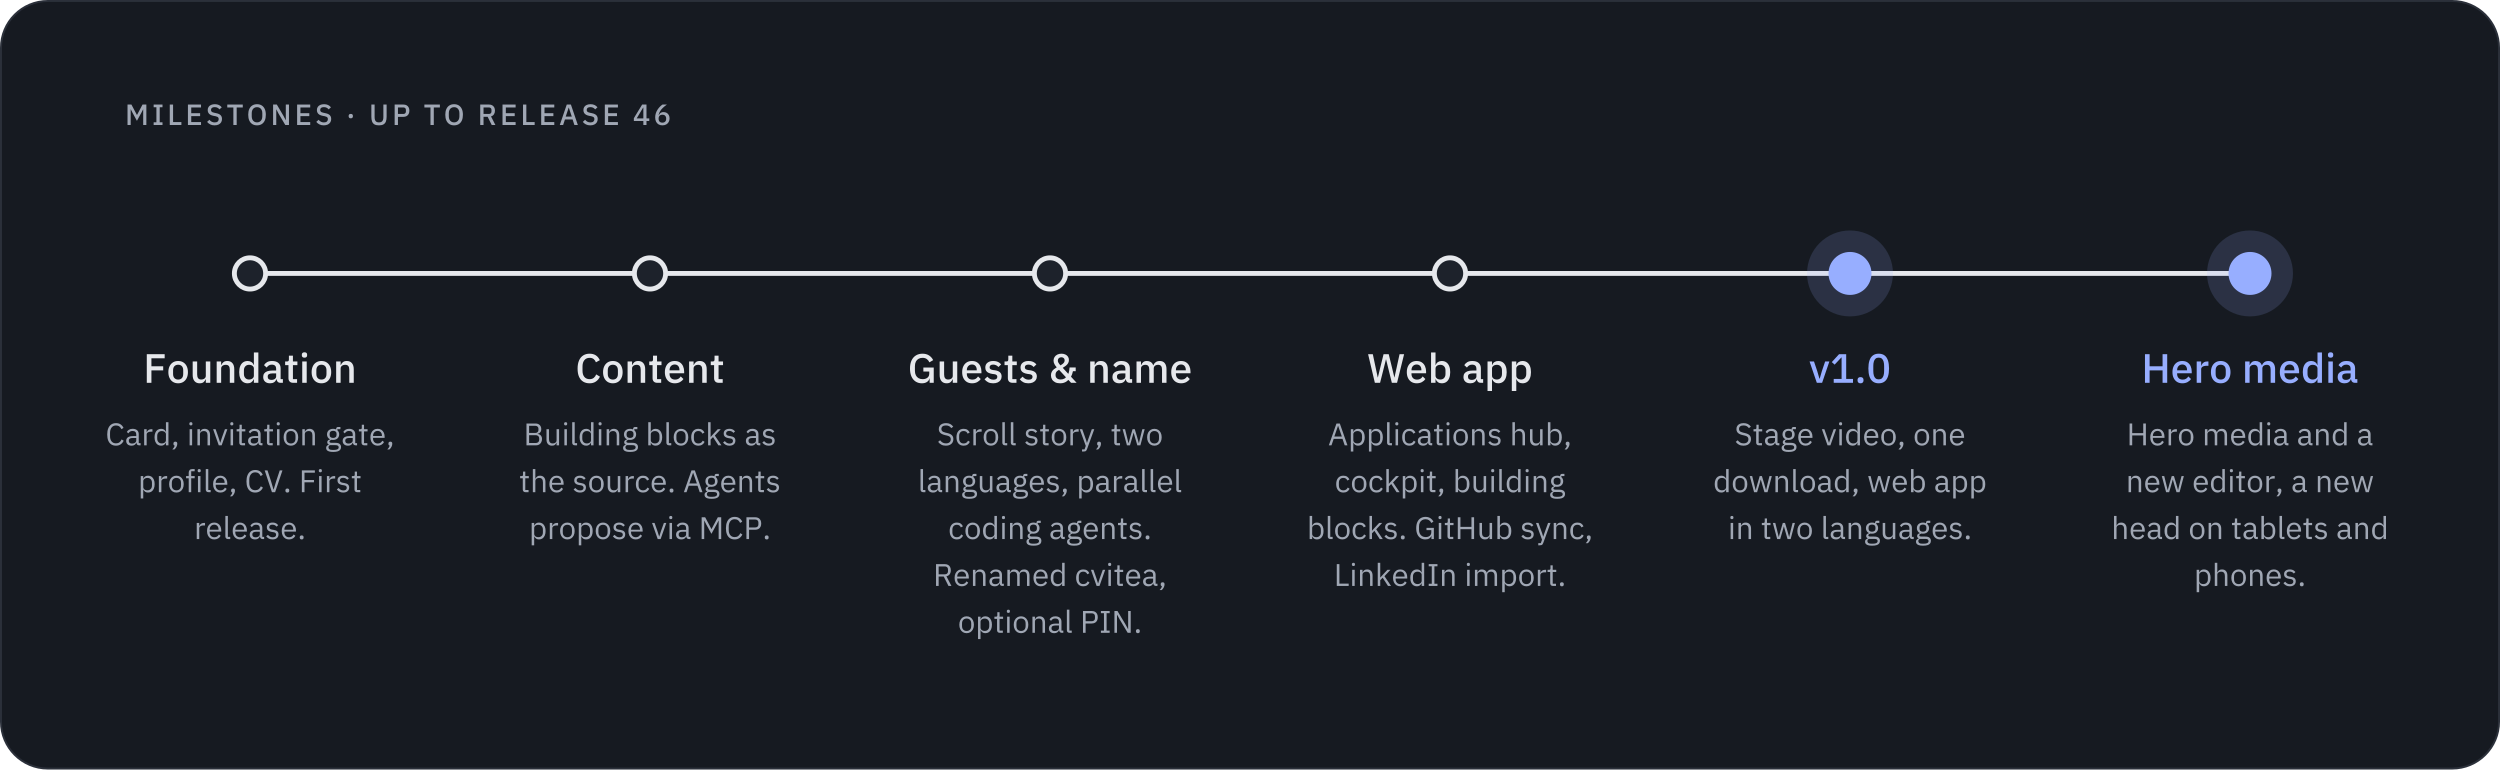
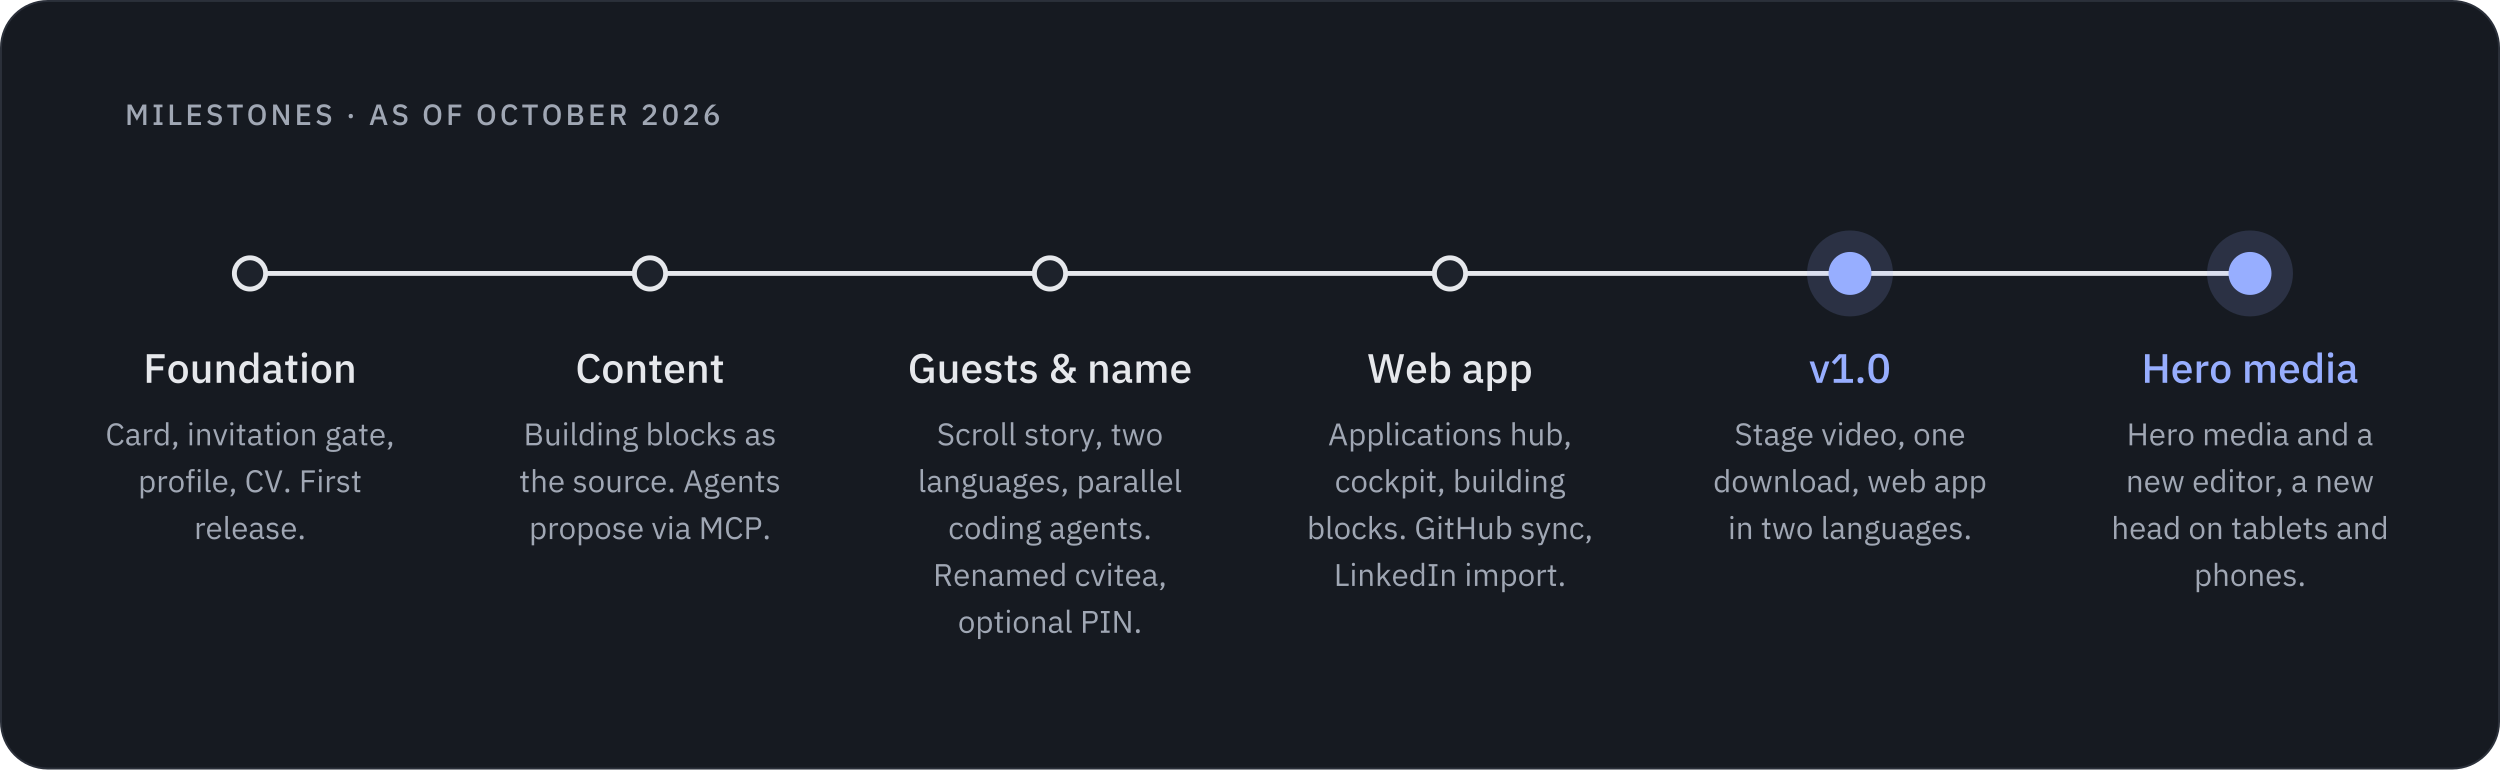
<svg xmlns="http://www.w3.org/2000/svg" viewBox="0 0 1280 394" width="1280" height="394" role="img" aria-labelledby="title desc">
  <defs>
    <path id="g500-4d" d="M86 0L86 -698L219 -698L334 -480L407 -343L410 -343L483 -480L598 -698L729 -698L729 0L621 0L621 -532L617 -532L561 -422L407 -142L255 -421L198 -535L194 -535L194 0L86 0Z" />
    <path id="g500-49" d="M358 0L56 0L56 -92L150 -92L150 -606L56 -606L56 -698L358 -698L358 -606L263 -606L263 -92L358 -92L358 0Z" />
    <path id="g500-4c" d="M483 0L86 0L86 -698L199 -698L199 -100L483 -100L483 0Z" />
    <path id="g500-45" d="M533 0L86 0L86 -698L533 -698L533 -598L199 -598L199 -403L502 -403L502 -303L199 -303L199 -100L533 -100L533 0Z" />
    <path id="g500-53" d="M295 12Q208 12 146 -20.5Q84 -53 40 -106L119 -179Q155 -134 199.5 -111Q244 -88 301 -88Q368 -88 402 -118.5Q436 -149 436 -199Q436 -226 426 -246Q416 -266 392 -279Q368 -292 328 -300L266 -311Q198 -324 152.5 -349Q107 -374 84 -414.5Q61 -455 61 -510Q61 -572 91 -617Q121 -662 176.5 -686Q232 -710 306 -710Q385 -710 443 -682.5Q501 -655 541 -603L462 -533Q435 -568 396 -589Q357 -610 299 -610Q239 -610 206.5 -586Q174 -562 174 -516Q174 -487 186 -468Q198 -449 222.5 -437Q247 -425 284 -418L346 -405Q416 -392 461 -366Q506 -340 527.5 -300.5Q549 -261 549 -205Q549 -140 519 -91.5Q489 -43 432 -15.5Q375 12 295 12Z" />
    <path id="g500-54" d="M553 -598L345 -598L345 0L232 0L232 -598L24 -598L24 -698L553 -698L553 -598Z" />
    <path id="g500-4f" d="M355 12Q264 12 196.5 -29.5Q129 -71 92 -151.5Q55 -232 55 -349Q55 -467 92 -547Q129 -627 196.5 -668.5Q264 -710 355 -710Q447 -710 514.5 -668.5Q582 -627 619 -547Q656 -467 656 -349Q656 -232 619 -151.5Q582 -71 514.5 -29.5Q447 12 355 12ZM355 -89Q410 -89 450 -114Q490 -139 513 -185Q536 -231 536 -294L536 -404Q536 -468 513 -514Q490 -560 450 -584.5Q410 -609 355 -609Q302 -609 261 -584.5Q220 -560 197.5 -514Q175 -468 175 -404L175 -294Q175 -231 197.5 -185Q220 -139 261 -114Q302 -89 355 -89Z" />
    <path id="g500-4e" d="M502 0L274 -385L197 -534L194 -534L194 0L86 0L86 -698L213 -698L440 -313L517 -164L520 -164L520 -698L628 -698L628 0L502 0Z" />
    <path id="g500-b7" d="M170 -228Q133 -228 115 -247.5Q97 -267 97 -296L97 -312Q97 -342 115 -360.5Q133 -379 170 -379Q207 -379 224.5 -360.5Q242 -342 242 -312L242 -296Q242 -267 224.5 -247.5Q207 -228 170 -228Z" />
-     <path id="g500-55" d="M82 -698L193 -698L193 -268Q193 -209 207.5 -169Q222 -129 255 -109Q288 -89 342 -89Q397 -89 429.5 -109Q462 -129 477 -169Q492 -209 492 -268L492 -698L603 -698L603 -286Q603 -184 577.5 -118Q552 -52 494.5 -20Q437 12 341 12Q245 12 188.5 -20Q132 -52 107 -118Q82 -184 82 -286L82 -698Z" />
-     <path id="g500-50" d="M199 0L86 0L86 -698L386 -698Q450 -698 495.5 -672Q541 -646 565 -599Q589 -552 589 -488Q589 -425 565 -378Q541 -331 495.5 -304.5Q450 -278 386 -278L199 -278L199 0ZM199 -599L199 -377L379 -377Q407 -377 427.5 -387Q448 -397 459 -416.5Q470 -436 470 -464L470 -512Q470 -541 459 -560Q448 -579 427.5 -589Q407 -599 379 -599L199 -599Z" />
+     <path id="g500-41" d="M638 0L520 0L459 -189L198 -189L136 0L22 0L260 -698L401 -698L638 0ZM431 -286L362 -493L330 -594L325 -594L293 -493L224 -286L431 -286Z" />
+     <path id="g500-46" d="M199 0L86 0L86 -698L522 -698L522 -598L199 -598L199 -403L486 -403L486 -303L199 -303L199 0Z" />
+     <path id="g500-43" d="M348 12Q257 12 191 -28.5Q125 -69 90 -148Q55 -227 55 -345Q55 -462 90 -543.5Q125 -625 191 -667.5Q257 -710 348 -710Q438 -710 499.5 -670Q561 -630 597 -552L502 -500Q484 -550 446.5 -579.5Q409 -609 348 -609Q267 -609 221 -553Q175 -497 175 -400L175 -293Q175 -197 221 -143Q267 -89 348 -89Q410 -89 450 -121.5Q490 -154 509 -205L600 -150Q565 -75 501.5 -31.5Q438 12 348 12Z" />
+     <path id="g500-42" d="M86 0L86 -698L395 -698Q481 -698 531 -649Q581 -600 581 -518Q581 -466 562.5 -434.5Q544 -403 516.5 -388Q489 -373 460 -370L460 -364Q482 -363 507 -353.5Q532 -344 554.5 -325Q577 -306 591.5 -275.5Q606 -245 606 -201Q606 -145 582.5 -99Q559 -53 518.5 -26.5Q478 0 426 0L86 0ZM199 -309L199 -97L393 -97Q422 -97 443 -107.5Q464 -118 475.5 -137.5Q487 -157 487 -186L487 -220Q487 -248 475.5 -268Q464 -288 443 -298.5Q422 -309 393 -309L199 -309ZM199 -601L199 -403L374 -403Q402 -403 421.5 -412.5Q441 -422 451.5 -440.5Q462 -459 462 -486L462 -518Q462 -544 451.5 -562.5Q441 -581 421.5 -591Q402 -601 374 -601L199 -601Z" />
    <path id="g500-52" d="M199 -281L199 0L86 0L86 -698L387 -698Q450 -698 494.5 -673Q539 -648 564 -601.5Q589 -555 589 -489Q589 -416 554.5 -364.5Q520 -313 454 -293L604 0L478 0L339 -281L199 -281ZM199 -377L379 -377Q407 -377 427.5 -387Q448 -397 459 -416.5Q470 -436 470 -464L470 -512Q470 -541 459 -560Q448 -579 427.5 -589Q407 -599 379 -599L199 -599L199 -377Z" />
-     <path id="g500-41" d="M638 0L520 0L459 -189L198 -189L136 0L22 0L260 -698L401 -698L638 0ZM431 -286L362 -493L330 -594L325 -594L293 -493L224 -286L431 -286Z" />
-     <path id="g500-34" d="M466 0L359 0L359 -136L35 -136L35 -233L318 -698L466 -698L466 -225L561 -225L561 -136L466 -136L466 0ZM352 -595L131 -225L359 -225L359 -595L352 -595Z" />
+     <path id="g500-32" d="M541 -96L541 0L67 0L67 -108L290 -307Q343 -354 371.5 -398.5Q400 -443 400 -490L400 -503Q400 -553 369.5 -582.5Q339 -612 287 -612Q230 -612 199.5 -580Q169 -548 156 -502L57 -540Q72 -584 101 -623Q130 -662 178 -686Q226 -710 296 -710Q367 -710 417 -683.5Q467 -657 493.5 -610.5Q520 -564 520 -504Q520 -447 498 -401.5Q476 -356 438 -316.5Q400 -277 353 -237L189 -96L541 -96Z" />
+     <path id="g500-30" d="M300 12Q214 12 157.5 -31Q101 -74 74.5 -154.5Q48 -235 48 -349Q48 -463 74.5 -544Q101 -625 157.5 -667.5Q214 -710 300 -710Q387 -710 443 -667.5Q499 -625 525.5 -544Q552 -463 552 -349Q552 -235 525.5 -154.5Q499 -74 443 -31Q387 12 300 12ZM300 -84Q349 -84 377.5 -109.5Q406 -135 419 -181Q432 -227 432 -288L432 -410Q432 -471 419 -517Q406 -563 377.5 -588.5Q349 -614 300 -614Q252 -614 223 -588.5Q194 -563 181 -517Q168 -471 168 -410L168 -288Q168 -227 181 -181Q194 -135 223 -109.5Q252 -84 300 -84Z" />
    <path id="g500-36" d="M302 12Q226 12 170.5 -21Q115 -54 85.5 -115Q56 -176 56 -260Q56 -336 78.5 -403Q101 -470 138 -526Q175 -582 218.5 -626Q262 -670 306 -698L456 -698Q377 -641 320 -587.5Q263 -534 226.5 -475Q190 -416 173 -341L180 -339Q195 -367 216 -390Q237 -413 268 -427Q299 -441 342 -441Q401 -441 447.5 -414.5Q494 -388 520.5 -339.5Q547 -291 547 -225Q547 -156 516.5 -102Q486 -48 431.5 -18Q377 12 302 12ZM302 -80Q342 -80 370.5 -95Q399 -110 415 -139Q431 -168 431 -209L431 -222Q431 -263 415 -292Q399 -321 370.5 -336Q342 -351 302 -351Q261 -351 232.5 -336Q204 -321 188.5 -292Q173 -263 173 -222L173 -209Q173 -168 188.5 -139Q204 -110 232.5 -95Q261 -80 302 -80Z" />
-     <path id="g500-46" d="M199 0L86 0L86 -698L522 -698L522 -598L199 -598L199 -403L486 -403L486 -303L199 -303L199 0Z" />
    <path id="g500-6f" d="M281 12Q208 12 154.5 -21.5Q101 -55 71.5 -116Q42 -177 42 -260Q42 -343 71.5 -404Q101 -465 154.5 -498.5Q208 -532 281 -532Q353 -532 406.5 -498.5Q460 -465 489.5 -404Q519 -343 519 -260Q519 -177 489.5 -116Q460 -55 406.5 -21.5Q353 12 281 12ZM281 -79Q337 -79 370.5 -113.5Q404 -148 404 -216L404 -304Q404 -372 370.5 -406.5Q337 -441 281 -441Q226 -441 191.5 -406.5Q157 -372 157 -304L157 -216Q157 -148 191.5 -113.5Q226 -79 281 -79Z" />
    <path id="g500-75" d="M393 0L393 -86L388 -86Q374 -47 340.5 -17.5Q307 12 242 12Q163 12 118 -40.5Q73 -93 73 -189L73 -520L182 -520L182 -203Q182 -143 206.5 -111.5Q231 -80 281 -80Q310 -80 335.5 -90Q361 -100 377 -120Q393 -140 393 -170L393 -520L502 -520L502 0L393 0Z" />
    <path id="g500-6e" d="M187 0L78 0L78 -520L187 -520L187 -434L192 -434Q209 -476 243.5 -504Q278 -532 338 -532Q418 -532 462.5 -479Q507 -426 507 -330L507 0L398 0L398 -317Q398 -378 374.5 -408.5Q351 -439 300 -439Q271 -439 245.5 -429.5Q220 -420 203.5 -400Q187 -380 187 -350L187 0Z" />
    <path id="g500-64" d="M405 0L405 -86L400 -86Q382 -40 344 -14Q306 12 254 12Q189 12 142.5 -20.5Q96 -53 71.5 -114Q47 -175 47 -260Q47 -346 71.5 -406.5Q96 -467 142.5 -499.5Q189 -532 254 -532Q306 -532 345 -506.5Q384 -481 400 -434L405 -434L405 -740L514 -740L514 0L405 0ZM287 -80Q320 -80 346.5 -91.5Q373 -103 389 -123.5Q405 -144 405 -174L405 -350Q405 -377 389 -397Q373 -417 346.5 -428Q320 -439 287 -439Q231 -439 196.5 -402Q162 -365 162 -305L162 -215Q162 -155 196.5 -117.5Q231 -80 287 -80Z" />
    <path id="g500-61" d="M520 0L459 0Q429 0 407.5 -13.5Q386 -27 375 -52Q368 -68 366 -87L360 -87Q345 -39 305 -13.5Q265 12 208 12Q128 12 84 -30Q40 -72 40 -143Q40 -195 65.5 -229.5Q91 -264 140 -281.5Q189 -299 262 -299L356 -299L356 -343Q356 -390 330 -416.5Q304 -443 249 -443Q204 -443 174.5 -422.5Q145 -402 125 -372L60 -431Q86 -475 133.5 -503.5Q181 -532 256 -532Q356 -532 410.5 -484.5Q465 -437 465 -350L465 -89L520 -89L520 0ZM356 -229L264 -229Q207 -229 179 -211Q151 -193 151 -159L151 -141Q151 -107 175 -89Q199 -71 239 -71Q273 -71 299 -81Q325 -91 340.5 -110Q356 -129 356 -154L356 -229Z" />
    <path id="g500-74" d="M317 0L222 0Q166 0 136.5 -30.5Q107 -61 107 -114L107 -431L26 -431L26 -520L70 -520Q97 -520 107.5 -532Q118 -544 118 -571L118 -662L216 -662L216 -520L325 -520L325 -431L216 -431L216 -89L317 -89L317 0Z" />
    <path id="g500-69" d="M133 -613Q99 -613 83.5 -629Q68 -645 68 -670L68 -687Q68 -712 83.5 -728Q99 -744 133 -744Q167 -744 182 -728Q197 -712 197 -687L197 -670Q197 -645 182 -629Q167 -613 133 -613ZM78 0L78 -520L187 -520L187 0L78 0Z" />
    <path id="g400-43" d="M339 12Q251 12 188 -28.5Q125 -69 91.5 -148.5Q58 -228 58 -345Q58 -462 91.5 -543.5Q125 -625 188 -667.5Q251 -710 339 -710Q426 -710 486 -670Q546 -630 579 -557L511 -516Q490 -570 447 -602.5Q404 -635 339 -635Q249 -635 198.5 -569.5Q148 -504 148 -397L148 -293Q148 -186 198.5 -124.5Q249 -63 339 -63Q406 -63 451 -97.5Q496 -132 517 -189L584 -147Q551 -74 488.5 -31Q426 12 339 12Z" />
    <path id="g400-61" d="M505 0L460 0Q428 0 408 -13.5Q388 -27 379 -51Q373 -66 371 -84L366 -84Q350 -37 310.5 -12.5Q271 12 217 12Q135 12 89.5 -30Q44 -72 44 -144Q44 -193 68 -226.5Q92 -260 140.5 -277.5Q189 -295 264 -295L366 -295L366 -346Q366 -401 336 -430Q306 -459 244 -459Q198 -459 166 -438Q134 -417 113 -382L65 -427Q86 -468 132 -498Q178 -528 248 -528Q341 -528 393.5 -482Q446 -436 446 -354L446 -70L505 -70L505 0ZM366 -235L260 -235Q192 -235 160 -215Q128 -195 128 -157L128 -136Q128 -98 156 -77Q184 -56 230 -56Q270 -56 300.5 -68.5Q331 -81 348.5 -102.5Q366 -124 366 -150L366 -235Z" />
    <path id="g400-72" d="M165 0L85 0L85 -516L165 -516L165 -421L170 -421Q179 -446 198 -467.5Q217 -489 247 -502.5Q277 -516 319 -516L350 -516L350 -436L303 -436Q260 -436 229 -424.5Q198 -413 181.5 -394Q165 -375 165 -350L165 0Z" />
    <path id="g400-64" d="M415 0L415 -84L411 -84Q388 -36 350.5 -12Q313 12 260 12Q196 12 148.5 -21Q101 -54 75.5 -115Q50 -176 50 -258Q50 -341 75.5 -401.5Q101 -462 148.5 -495Q196 -528 260 -528Q313 -528 352 -504.5Q391 -481 411 -432L415 -432L415 -740L495 -740L495 0L415 0ZM282 -60Q319 -60 349 -72.5Q379 -85 397 -108.5Q415 -132 415 -165L415 -357Q415 -386 397 -408Q379 -430 349 -443Q319 -456 282 -456Q215 -456 175.5 -413.5Q136 -371 136 -302L136 -214Q136 -145 175.5 -102.5Q215 -60 282 -60Z" />
    <path id="g400-2c" d="M136 -117Q168 -117 182.5 -100.5Q197 -84 197 -58L197 -44Q197 -4 173 46Q149 96 106 133L39 133Q69 101 87.5 72.5Q106 44 114 9Q94 4 84.5 -10Q75 -24 75 -44L75 -58Q75 -84 90 -100.5Q105 -117 136 -117Z" />
    <path id="g400-69" d="M125 -637Q100 -637 88 -649.5Q76 -662 76 -682L76 -695Q76 -715 88 -727.5Q100 -740 125 -740Q151 -740 162.5 -727.5Q174 -715 174 -695L174 -682Q174 -662 162.5 -649.5Q151 -637 125 -637ZM85 0L85 -516L165 -516L165 0L85 0Z" />
    <path id="g400-6e" d="M165 0L85 0L85 -516L165 -516L165 -432L169 -432Q188 -476 222.5 -502Q257 -528 315 -528Q395 -528 441.5 -476.5Q488 -425 488 -331L488 0L408 0L408 -317Q408 -386 378.5 -421Q349 -456 291 -456Q259 -456 230 -445.5Q201 -435 183 -413Q165 -391 165 -358L165 0Z" />
    <path id="g400-76" d="M292 0L199 0L18 -516L98 -516L188 -260L244 -84L249 -84L305 -260L397 -516L474 -516L292 0Z" />
    <path id="g400-74" d="M299 0L199 0Q158 0 136 -24Q114 -48 114 -85L114 -446L29 -446L29 -516L77 -516Q103 -516 112.5 -526.5Q122 -537 122 -563L122 -659L194 -659L194 -516L307 -516L307 -446L194 -446L194 -70L299 -70L299 0Z" />
    <path id="g400-6f" d="M280 12Q211 12 158.5 -21.5Q106 -55 76.5 -115.5Q47 -176 47 -258Q47 -340 76.5 -400.5Q106 -461 158.5 -494.5Q211 -528 280 -528Q349 -528 401.5 -494.5Q454 -461 483.5 -400.5Q513 -340 513 -258Q513 -176 483.5 -115.5Q454 -55 401.5 -21.5Q349 12 280 12ZM280 -59Q345 -59 386 -99Q427 -139 427 -221L427 -295Q427 -377 386 -417Q345 -457 280 -457Q216 -457 174.5 -417Q133 -377 133 -295L133 -221Q133 -139 174.5 -99Q216 -59 280 -59Z" />
    <path id="g400-67" d="M520 57Q520 110 492 144.5Q464 179 408.5 195.5Q353 212 270 212Q190 212 139.5 197Q89 182 66 153.5Q43 125 43 85Q43 43 65 19Q87 -5 125 -15L125 -26Q103 -37 91 -54.5Q79 -72 79 -98Q79 -137 104 -157.5Q129 -178 168 -188L168 -192Q122 -214 96.5 -255Q71 -296 71 -350Q71 -403 95 -443Q119 -483 163 -505.5Q207 -528 265 -528Q293 -528 317.5 -523Q342 -518 363 -508L363 -517Q363 -547 377 -566.5Q391 -586 423 -586L500 -586L500 -516L402 -516L402 -483Q430 -459 445.5 -425Q461 -391 461 -350Q461 -298 437 -257.5Q413 -217 369 -194.5Q325 -172 266 -172Q253 -172 240 -173.5Q227 -175 216 -177Q191 -170 169.5 -156.5Q148 -143 148 -119Q148 -96 170 -88Q192 -80 227 -80L337 -80Q433 -80 476.5 -43.5Q520 -7 520 57ZM445 63Q445 32 421.5 13.5Q398 -5 338 -5L166 -5Q141 6 129.5 23.5Q118 41 118 65Q118 99 143.5 123Q169 147 230 147L304 147Q371 147 408 126Q445 105 445 63ZM266 -236Q317 -236 347 -260.5Q377 -285 377 -336L377 -364Q377 -415 347 -439.5Q317 -464 266 -464Q215 -464 185 -439.5Q155 -415 155 -364L155 -336Q155 -285 185 -260.5Q215 -236 266 -236Z" />
    <path id="g400-65" d="M279 12Q209 12 157 -21.5Q105 -55 76 -115.5Q47 -176 47 -258Q47 -340 76 -400.5Q105 -461 157 -494.5Q209 -528 279 -528Q348 -528 398 -495.5Q448 -463 475 -406Q502 -349 502 -276L502 -238L131 -238L131 -214Q131 -147 171.5 -102.5Q212 -58 284 -58Q333 -58 369.5 -81Q406 -104 426 -147L483 -106Q458 -54 405 -21Q352 12 279 12ZM279 -461Q236 -461 202.5 -441Q169 -421 150 -385.5Q131 -350 131 -305L131 -298L416 -298L416 -309Q416 -355 399 -389Q382 -423 351 -442Q320 -461 279 -461Z" />
    <path id="g400-70" d="M85 200L85 -516L165 -516L165 -432L169 -432Q189 -481 228 -504.5Q267 -528 320 -528Q385 -528 432 -495Q479 -462 504.5 -401.5Q530 -341 530 -258Q530 -176 504.5 -115Q479 -54 432 -21Q385 12 320 12Q267 12 229.5 -12Q192 -36 169 -84L165 -84L165 200L85 200ZM298 -60Q366 -60 405 -102.5Q444 -145 444 -214L444 -302Q444 -371 405 -413.5Q366 -456 298 -456Q262 -456 231.5 -443Q201 -430 183 -408Q165 -386 165 -357L165 -165Q165 -132 183 -108.5Q201 -85 231.5 -72.5Q262 -60 298 -60Z" />
    <path id="g400-66" d="M113 0L113 -446L29 -446L29 -516L113 -516L113 -620Q113 -673 141 -706.5Q169 -740 226 -740L304 -740L304 -670L193 -670L193 -516L304 -516L304 -446L193 -446L193 0L113 0Z" />
    <path id="g400-6c" d="M241 0L170 0Q129 0 107 -23.5Q85 -47 85 -83L85 -740L165 -740L165 -70L241 -70L241 0Z" />
    <path id="g400-56" d="M354 0L252 0L20 -698L110 -698L225 -346L302 -84L307 -84L386 -346L502 -698L589 -698L354 0Z" />
    <path id="g400-2e" d="M136 12Q105 12 90 -4.5Q75 -21 75 -46L75 -59Q75 -85 90 -101Q105 -117 136 -117Q168 -117 182.5 -101Q197 -85 197 -59L197 -46Q197 -21 182.5 -4.5Q168 12 136 12Z" />
    <path id="g400-46" d="M177 0L93 0L93 -698L509 -698L509 -624L177 -624L177 -390L480 -390L480 -316L177 -316L177 0Z" />
    <path id="g400-73" d="M240 12Q169 12 120 -15.5Q71 -43 36 -89L93 -135Q123 -98 160 -77Q197 -56 246 -56Q297 -56 325.5 -78Q354 -100 354 -140Q354 -170 334.5 -192Q315 -214 264 -221L223 -227Q176 -234 138 -250.5Q100 -267 78.5 -297.5Q57 -328 57 -376Q57 -453 109.5 -490.5Q162 -528 241 -528Q283 -528 315.5 -518Q348 -508 374 -489.5Q400 -471 421 -445L368 -397Q351 -421 318 -440.5Q285 -460 235 -460Q186 -460 160 -438.5Q134 -417 134 -380Q134 -343 159.5 -325.5Q185 -308 233 -300L273 -294Q359 -281 395 -244.5Q431 -208 431 -149Q431 -99 408 -63Q385 -27 342 -7.5Q299 12 240 12Z" />
-     <path id="g500-43" d="M348 12Q257 12 191 -28.5Q125 -69 90 -148Q55 -227 55 -345Q55 -462 90 -543.5Q125 -625 191 -667.5Q257 -710 348 -710Q438 -710 499.5 -670Q561 -630 597 -552L502 -500Q484 -550 446.5 -579.5Q409 -609 348 -609Q267 -609 221 -553Q175 -497 175 -400L175 -293Q175 -197 221 -143Q267 -89 348 -89Q410 -89 450 -121.5Q490 -154 509 -205L600 -150Q565 -75 501.5 -31.5Q438 12 348 12Z" />
    <path id="g500-65" d="M283 12Q209 12 155 -21.5Q101 -55 71.5 -116Q42 -177 42 -260Q42 -343 71 -403.5Q100 -464 153 -498Q206 -532 280 -532Q357 -532 408.5 -497.5Q460 -463 486 -404Q512 -345 512 -273L512 -232L156 -232L156 -215Q156 -155 191.5 -116.5Q227 -78 293 -78Q341 -78 374 -99Q407 -120 429 -156L494 -93Q464 -46 409.5 -17Q355 12 283 12ZM282 -447Q244 -447 215.5 -429.5Q187 -412 171.5 -381.5Q156 -351 156 -311L156 -304L398 -304L398 -314Q398 -354 384 -384Q370 -414 344 -430.5Q318 -447 282 -447Z" />
    <path id="g400-42" d="M93 0L93 -698L380 -698Q466 -698 516 -649Q566 -600 566 -518Q566 -466 547.5 -435Q529 -404 502.5 -389Q476 -374 453 -370L453 -364Q472 -363 495.5 -353.5Q519 -344 540.5 -325Q562 -306 576 -276Q590 -246 590 -202Q590 -145 566.5 -99Q543 -53 502.5 -26.5Q462 0 410 0L93 0ZM177 -324L177 -74L384 -74Q420 -74 446 -86.5Q472 -99 486 -123Q500 -147 500 -182L500 -216Q500 -251 486 -275Q472 -299 446 -311.5Q420 -324 384 -324L177 -324ZM177 -624L177 -396L370 -396Q403 -396 426.5 -407.5Q450 -419 463 -440.5Q476 -462 476 -493L476 -527Q476 -558 463 -579.5Q450 -601 426.5 -612.5Q403 -624 370 -624L177 -624Z" />
    <path id="g400-75" d="M403 0L403 -84L399 -84Q384 -47 351.5 -17.5Q319 12 254 12Q175 12 127.5 -39.5Q80 -91 80 -185L80 -516L160 -516L160 -199Q160 -130 190 -95Q220 -60 278 -60Q310 -60 338.5 -70.5Q367 -81 385 -103Q403 -125 403 -159L403 -516L483 -516L483 0L403 0Z" />
    <path id="g400-62" d="M85 0L85 -740L165 -740L165 -432L169 -432Q189 -481 228 -504.5Q267 -528 320 -528Q385 -528 432 -495Q479 -462 504.5 -401.5Q530 -341 530 -258Q530 -176 504.5 -115Q479 -54 432 -21Q385 12 320 12Q267 12 229.5 -12Q192 -36 169 -84L165 -84L165 0L85 0ZM298 -60Q366 -60 405 -102.5Q444 -145 444 -214L444 -302Q444 -371 405 -413.5Q366 -456 298 -456Q262 -456 231.5 -443Q201 -430 183 -408Q165 -386 165 -357L165 -165Q165 -132 183 -108.5Q201 -85 231.5 -72.5Q262 -60 298 -60Z" />
    <path id="g400-63" d="M277 12Q168 12 107.5 -61Q47 -134 47 -258Q47 -382 107.5 -455Q168 -528 277 -528Q354 -528 401 -494Q448 -460 470 -407L403 -373Q389 -413 356.5 -435Q324 -457 277 -457Q206 -457 169.5 -413.5Q133 -370 133 -302L133 -214Q133 -147 169.5 -103Q206 -59 277 -59Q326 -59 361 -82Q396 -105 417 -149L475 -110Q450 -55 400.5 -21.5Q351 12 277 12Z" />
    <path id="g400-6b" d="M85 0L85 -740L165 -740L165 -271L169 -271L248 -359L394 -516L491 -516L300 -312L510 0L413 0L242 -263L165 -184L165 0L85 0Z" />
    <path id="g400-68" d="M85 0L85 -740L165 -740L165 -432L169 -432Q188 -476 222.5 -502Q257 -528 315 -528Q395 -528 441.5 -476.5Q488 -425 488 -331L488 0L408 0L408 -317Q408 -386 378.5 -421Q349 -456 291 -456Q259 -456 230 -445.5Q201 -435 183 -413Q165 -391 165 -358L165 0L85 0Z" />
    <path id="g400-41" d="M618 0L530 0L460 -206L178 -206L108 0L23 0L267 -698L374 -698L618 0ZM439 -280L351 -533L321 -620L316 -620L286 -533L198 -280L439 -280Z" />
    <path id="g400-4d" d="M93 0L93 -698L205 -698L337 -451L405 -322L410 -322L479 -451L611 -698L719 -698L719 0L637 0L637 -588L632 -588L573 -471L406 -167L239 -471L180 -588L175 -588L175 0L93 0Z" />
    <path id="g400-50" d="M177 0L93 0L93 -698L371 -698Q434 -698 477.5 -673.5Q521 -649 543.5 -604.5Q566 -560 566 -498Q566 -437 543.5 -392Q521 -347 477.5 -322.5Q434 -298 371 -298L177 -298L177 0ZM177 -624L177 -372L371 -372Q404 -372 427.5 -383.5Q451 -395 463.5 -417.5Q476 -440 476 -472L476 -524Q476 -556 463.5 -578.5Q451 -601 427.5 -612.5Q404 -624 371 -624L177 -624Z" />
    <path id="g500-47" d="M534 0L534 -106L530 -106Q520 -56 471 -22Q422 12 343 12Q260 12 194.5 -29.5Q129 -71 92 -151Q55 -231 55 -348Q55 -465 93 -545.5Q131 -626 200 -668Q269 -710 360 -710Q453 -710 518.5 -668Q584 -626 620 -553L528 -499Q507 -548 465.5 -578.5Q424 -609 360 -609Q305 -609 263 -585Q221 -561 198 -515.5Q175 -470 175 -406L175 -293Q175 -229 198 -183.5Q221 -138 263.5 -113.5Q306 -89 364 -89Q409 -89 445 -103.5Q481 -118 503 -147.5Q525 -177 525 -221L525 -275L381 -275L381 -372L634 -372L634 0L534 0Z" />
    <path id="g500-73" d="M243 12Q170 12 119.5 -14Q69 -40 32 -86L102 -150Q131 -116 166.5 -96Q202 -76 249 -76Q297 -76 320.5 -94.5Q344 -113 344 -146Q344 -171 327.5 -188Q311 -205 270 -211L222 -217Q170 -225 131 -243Q92 -261 71.5 -292.5Q51 -324 51 -372Q51 -448 104.5 -490Q158 -532 244 -532Q291 -532 326 -522Q361 -512 388 -493.5Q415 -475 438 -449L371 -385Q351 -409 318.5 -426.5Q286 -444 244 -444Q200 -444 178 -426.5Q156 -409 156 -379Q156 -349 175.5 -334Q195 -319 236 -312L284 -306Q370 -293 409.5 -255.5Q449 -218 449 -155Q449 -105 423.5 -67.5Q398 -30 352 -9Q306 12 243 12Z" />
    <path id="g500-26" d="M553 0L489 -70L487 -70Q470 -53 443 -33.5Q416 -14 377.5 -1Q339 12 286 12Q214 12 164 -14Q114 -40 88.5 -84Q63 -128 63 -182Q63 -232 82.5 -268Q102 -304 134.5 -330.5Q167 -357 204 -378Q171 -413 148.5 -454.5Q126 -496 126 -542Q126 -589 149.5 -627Q173 -665 216.5 -687.5Q260 -710 319 -710Q372 -710 413 -691Q454 -672 477.5 -637.5Q501 -603 501 -556Q501 -511 480.5 -477Q460 -443 425.5 -416Q391 -389 350 -365L486 -218Q500 -254 507.5 -294.5Q515 -335 517 -375L666 -375L666 -283L599 -283Q591 -245 579.5 -211Q568 -177 552 -148L689 0L553 0ZM315 -623Q279 -623 255 -601.5Q231 -580 231 -545L231 -537Q231 -520 238.5 -503Q246 -486 260 -467Q274 -448 294 -425Q323 -441 345.5 -458.5Q368 -476 382 -497Q396 -518 396 -542L396 -550Q396 -573 385 -589.5Q374 -606 355.5 -614.5Q337 -623 315 -623ZM300 -81Q328 -81 351.5 -87.5Q375 -94 394.5 -105.5Q414 -117 429 -134L260 -317Q235 -304 215.5 -287.5Q196 -271 185.5 -250Q175 -229 175 -199L175 -186Q175 -139 208 -110Q241 -81 300 -81Z" />
    <path id="g500-6d" d="M187 0L78 0L78 -520L187 -520L187 -434L192 -434Q208 -475 240.5 -503.5Q273 -532 332 -532Q384 -532 425 -506.5Q466 -481 485 -426L488 -426Q502 -469 542 -500.5Q582 -532 646 -532Q724 -532 766.5 -479Q809 -426 809 -330L809 0L700 0L700 -317Q700 -378 677 -408.5Q654 -439 605 -439Q578 -439 553 -429.5Q528 -420 513 -400Q498 -380 498 -350L498 0L389 0L389 -317Q389 -378 366 -408.5Q343 -439 295 -439Q268 -439 243 -429.5Q218 -420 202.5 -400Q187 -380 187 -350L187 0Z" />
    <path id="g400-53" d="M289 12Q205 12 144.5 -20.5Q84 -53 42 -110L104 -162Q141 -113 186 -87.5Q231 -62 292 -62Q367 -62 406.5 -98Q446 -134 446 -194Q446 -227 433 -250Q420 -273 391.5 -288.5Q363 -304 317 -314L260 -327Q197 -342 153 -366Q109 -390 86 -428Q63 -466 63 -519Q63 -581 92 -623.5Q121 -666 173.5 -688Q226 -710 294 -710Q373 -710 429.5 -681Q486 -652 525 -596L462 -550Q434 -590 392.5 -613Q351 -636 290 -636Q223 -636 184.5 -607Q146 -578 146 -522Q146 -489 160.5 -467Q175 -445 204 -430.5Q233 -416 277 -406L334 -393Q402 -378 445 -352Q488 -326 508.5 -288Q529 -250 529 -198Q529 -134 500 -87Q471 -40 417.5 -14Q364 12 289 12Z" />
    <path id="g400-79" d="M278 -165L403 -516L482 -516L251 120Q240 151 226.5 168.5Q213 186 191 193Q169 200 131 200L90 200L90 130L171 130L210 20L17 -516L97 -516L221 -165L245 -81L250 -81L278 -165Z" />
    <path id="g400-77" d="M169 0L31 -516L109 -516L164 -293L219 -67L221 -67L284 -293L349 -516L420 -516L487 -293L551 -67L553 -67L606 -293L662 -516L737 -516L600 0L501 0L429 -248L384 -405L382 -405L338 -248L266 0L169 0Z" />
    <path id="g400-52" d="M177 -300L177 0L93 0L93 -698L371 -698Q432 -698 475.5 -675Q519 -652 542.5 -608Q566 -564 566 -500Q566 -424 530 -374Q494 -324 426 -308L586 0L491 0L340 -300L177 -300ZM177 -372L371 -372Q404 -372 427.5 -383.5Q451 -395 463.5 -417.5Q476 -440 476 -472L476 -524Q476 -556 463.5 -578.5Q451 -601 427.5 -612.5Q404 -624 371 -624L177 -624L177 -372Z" />
    <path id="g400-6d" d="M165 0L85 0L85 -516L165 -516L165 -432L169 -432Q186 -472 217 -500Q248 -528 308 -528Q359 -528 402 -503.5Q445 -479 466 -423L468 -423Q482 -465 520.5 -496.5Q559 -528 625 -528Q704 -528 748.5 -476.5Q793 -425 793 -331L793 0L713 0L713 -317Q713 -385 686 -420.5Q659 -456 600 -456Q569 -456 541 -445.5Q513 -435 496 -413Q479 -391 479 -358L479 0L399 0L399 -317Q399 -386 372 -421Q345 -456 288 -456Q257 -456 228.5 -445.5Q200 -435 182.5 -413Q165 -391 165 -358L165 0Z" />
    <path id="g400-49" d="M340 0L60 0L60 -70L158 -70L158 -628L60 -628L60 -698L340 -698L340 -628L242 -628L242 -70L340 -70L340 0Z" />
    <path id="g400-4e" d="M517 0L262 -426L178 -581L175 -581L175 0L93 0L93 -698L190 -698L445 -272L529 -117L532 -117L532 -698L614 -698L614 0L517 0Z" />
    <path id="g500-57" d="M316 0L189 0L24 -698L139 -698L210 -362L259 -130L262 -130L318 -362L401 -698L527 -698L609 -362L664 -131L667 -131L718 -362L791 -698L902 -698L730 0L603 0L514 -361L462 -573L460 -573L407 -361L316 0Z" />
    <path id="g500-62" d="M78 0L78 -740L187 -740L187 -434L192 -434Q208 -481 247 -506.5Q286 -532 338 -532Q404 -532 450 -499.5Q496 -467 520.5 -406.5Q545 -346 545 -260Q545 -175 520.5 -114Q496 -53 450 -20.5Q404 12 338 12Q286 12 248 -14Q210 -40 192 -86L187 -86L187 0L78 0ZM305 -80Q362 -80 396 -117.5Q430 -155 430 -215L430 -305Q430 -365 396 -402Q362 -439 305 -439Q272 -439 245.5 -428Q219 -417 203 -397Q187 -377 187 -350L187 -174Q187 -144 203 -123.5Q219 -103 245.5 -91.5Q272 -80 305 -80Z" />
    <path id="g500-70" d="M78 200L78 -520L187 -520L187 -434L192 -434Q208 -481 247 -506.5Q286 -532 338 -532Q404 -532 450 -499.5Q496 -467 520.5 -406.5Q545 -346 545 -260Q545 -175 520.5 -114Q496 -53 450 -20.5Q404 12 338 12Q286 12 248 -14Q210 -40 192 -86L187 -86L187 200L78 200ZM305 -80Q362 -80 396 -117.5Q430 -155 430 -215L430 -305Q430 -365 396 -402Q362 -439 305 -439Q272 -439 245.5 -428Q219 -417 203 -397Q187 -377 187 -350L187 -174Q187 -144 203 -123.5Q219 -103 245.5 -91.5Q272 -80 305 -80Z" />
    <path id="g400-47" d="M545 0L545 -102L542 -102Q529 -53 478.5 -20.5Q428 12 348 12Q263 12 197.5 -29.5Q132 -71 95 -151.5Q58 -232 58 -349Q58 -465 95 -545.5Q132 -626 199 -668Q266 -710 355 -710Q449 -710 512 -667.5Q575 -625 609 -557L540 -515Q516 -571 468.5 -603Q421 -635 355 -635Q294 -635 247 -606.5Q200 -578 174 -526.5Q148 -475 148 -406L148 -293Q148 -224 174 -172.5Q200 -121 248.5 -92Q297 -63 363 -63Q412 -63 452 -80Q492 -97 516.5 -131Q541 -165 541 -216L541 -285L387 -285L387 -359L623 -359L623 0L545 0Z" />
    <path id="g400-48" d="M530 0L530 -316L177 -316L177 0L93 0L93 -698L177 -698L177 -390L530 -390L530 -698L614 -698L614 0L530 0Z" />
    <path id="g400-4c" d="M474 0L93 0L93 -698L177 -698L177 -74L474 -74L474 0Z" />
    <path id="g500-76" d="M320 0L191 0L14 -520L122 -520L202 -283L255 -101L261 -101L314 -283L394 -520L497 -520L320 0Z" />
    <path id="g500-31" d="M561 0L91 0L91 -94L283 -94L283 -616L275 -616L113 -443L44 -505L221 -698L395 -698L395 -94L561 -94L561 0Z" />
    <path id="g500-2e" d="M144 12Q107 12 89.5 -7.5Q72 -27 72 -56L72 -72Q72 -102 89.5 -120.5Q107 -139 144 -139Q182 -139 199.5 -120.5Q217 -102 217 -72L217 -56Q217 -27 199.5 -7.5Q182 12 144 12Z" />
-     <path id="g500-30" d="M300 12Q214 12 157.5 -31Q101 -74 74.5 -154.5Q48 -235 48 -349Q48 -463 74.5 -544Q101 -625 157.5 -667.5Q214 -710 300 -710Q387 -710 443 -667.5Q499 -625 525.5 -544Q552 -463 552 -349Q552 -235 525.5 -154.5Q499 -74 443 -31Q387 12 300 12ZM300 -84Q349 -84 377.5 -109.5Q406 -135 419 -181Q432 -227 432 -288L432 -410Q432 -471 419 -517Q406 -563 377.5 -588.5Q349 -614 300 -614Q252 -614 223 -588.5Q194 -563 181 -517Q168 -471 168 -410L168 -288Q168 -227 181 -181Q194 -135 223 -109.5Q252 -84 300 -84Z" />
    <path id="g500-48" d="M515 0L515 -303L199 -303L199 0L86 0L86 -698L199 -698L199 -403L515 -403L515 -698L628 -698L628 0L515 0Z" />
    <path id="g500-72" d="M187 0L78 0L78 -520L187 -520L187 -417L192 -417Q200 -443 217.5 -466.5Q235 -490 264 -505Q293 -520 335 -520L364 -520L364 -415L321 -415Q278 -415 248 -405Q218 -395 202.5 -377Q187 -359 187 -332L187 0Z" />
  </defs>
  <rect x=".5" y=".5" width="1279" height="393" rx="24" fill="#161A21" stroke="#2B303A" />
  <g fill="#A0A7B4" transform="translate(64 64) scale(0.015)">
    <use href="#g500-4d" x="0" />
    <use href="#g500-49" x="922" />
    <use href="#g500-4c" x="1442" />
    <use href="#g500-45" x="2062" />
    <use href="#g500-53" x="2762" />
    <use href="#g500-54" x="3467" />
    <use href="#g500-4f" x="4151" />
    <use href="#g500-4e" x="4969" />
    <use href="#g500-45" x="5789" />
    <use href="#g500-53" x="6489" />
    <use href="#g500-b7" x="7537" />
-     <use href="#g500-55" x="8327" />
-     <use href="#g500-50" x="9118" />
-     <use href="#g500-54" x="10195" />
-     <use href="#g500-4f" x="10878" />
-     <use href="#g500-52" x="12039" />
-     <use href="#g500-45" x="12800" />
-     <use href="#g500-4c" x="13500" />
-     <use href="#g500-45" x="14120" />
-     <use href="#g500-41" x="14819" />
-     <use href="#g500-53" x="15586" />
-     <use href="#g500-45" x="16292" />
-     <use href="#g500-34" x="17334" />
-     <use href="#g500-36" x="18041" />
+     <use href="#g500-41" x="8327" />
+     <use href="#g500-53" x="9093" />
+     <use href="#g500-4f" x="10142" />
+     <use href="#g500-46" x="10959" />
+     <use href="#g500-4f" x="11979" />
+     <use href="#g500-43" x="12796" />
+     <use href="#g500-54" x="13537" />
+     <use href="#g500-4f" x="14221" />
+     <use href="#g500-42" x="15038" />
+     <use href="#g500-45" x="15804" />
+     <use href="#g500-52" x="16504" />
+     <use href="#g500-32" x="17608" />
+     <use href="#g500-30" x="18315" />
+     <use href="#g500-32" x="19021" />
+     <use href="#g500-36" x="19728" />
  </g>
  <path d="M128 140H1152" stroke="#E6E8EC" stroke-width="2.5" stroke-linecap="round" />
  <circle cx="128" cy="140" r="8" fill="#1D222B" stroke="#E6E8EC" stroke-width="2.5" />
  <g fill="#E6E8EC" transform="translate(73.35 196) scale(0.021)">
    <use href="#g500-46" x="0" />
    <use href="#g500-6f" x="570" />
    <use href="#g500-75" x="1132" />
    <use href="#g500-6e" x="1712" />
    <use href="#g500-64" x="2292" />
    <use href="#g500-61" x="2884" />
    <use href="#g500-74" x="3433" />
    <use href="#g500-69" x="3798" />
    <use href="#g500-6f" x="4063" />
    <use href="#g500-6e" x="4625" />
  </g>
  <g fill="#A0A7B4" transform="translate(53.97 228) scale(0.016)">
    <use href="#g400-43" x="0" />
    <use href="#g400-61" x="621" />
    <use href="#g400-72" x="1155" />
    <use href="#g400-64" x="1522" />
    <use href="#g400-2c" x="2102" />
    <use href="#g400-69" x="2610" />
    <use href="#g400-6e" x="2860" />
    <use href="#g400-76" x="3428" />
    <use href="#g400-69" x="3920" />
    <use href="#g400-74" x="4170" />
    <use href="#g400-61" x="4521" />
    <use href="#g400-74" x="5055" />
    <use href="#g400-69" x="5406" />
    <use href="#g400-6f" x="5656" />
    <use href="#g400-6e" x="6216" />
    <use href="#g400-67" x="7020" />
    <use href="#g400-61" x="7548" />
    <use href="#g400-74" x="8082" />
    <use href="#g400-65" x="8433" />
    <use href="#g400-2c" x="8982" />
  </g>
  <g fill="#A0A7B4" transform="translate(70.7 252) scale(0.016)">
    <use href="#g400-70" x="0" />
    <use href="#g400-72" x="580" />
    <use href="#g400-6f" x="947" />
    <use href="#g400-66" x="1507" />
    <use href="#g400-69" x="1831" />
    <use href="#g400-6c" x="2081" />
    <use href="#g400-65" x="2353" />
    <use href="#g400-2c" x="2902" />
    <use href="#g400-43" x="3410" />
    <use href="#g400-56" x="4031" />
    <use href="#g400-2e" x="4640" />
    <use href="#g400-46" x="5148" />
    <use href="#g400-69" x="5707" />
    <use href="#g400-72" x="5957" />
    <use href="#g400-73" x="6324" />
    <use href="#g400-74" x="6811" />
  </g>
  <g fill="#A0A7B4" transform="translate(99.37 276) scale(0.016)">
    <use href="#g400-72" x="0" />
    <use href="#g400-65" x="367" />
    <use href="#g400-6c" x="916" />
    <use href="#g400-65" x="1188" />
    <use href="#g400-61" x="1737" />
    <use href="#g400-73" x="2271" />
    <use href="#g400-65" x="2758" />
    <use href="#g400-2e" x="3307" />
  </g>
  <circle cx="332.8" cy="140" r="8" fill="#1D222B" stroke="#E6E8EC" stroke-width="2.5" />
  <g fill="#E6E8EC" transform="translate(294.57 196) scale(0.021)">
    <use href="#g500-43" x="0" />
    <use href="#g500-6f" x="634" />
    <use href="#g500-6e" x="1196" />
    <use href="#g500-74" x="1776" />
    <use href="#g500-65" x="2141" />
    <use href="#g500-6e" x="2696" />
    <use href="#g500-74" x="3276" />
  </g>
  <g fill="#A0A7B4" transform="translate(268.07 228) scale(0.016)">
    <use href="#g400-42" x="0" />
    <use href="#g400-75" x="653" />
    <use href="#g400-69" x="1221" />
    <use href="#g400-6c" x="1471" />
    <use href="#g400-64" x="1743" />
    <use href="#g400-69" x="2323" />
    <use href="#g400-6e" x="2573" />
    <use href="#g400-67" x="3141" />
    <use href="#g400-62" x="3905" />
    <use href="#g400-6c" x="4485" />
    <use href="#g400-6f" x="4757" />
    <use href="#g400-63" x="5317" />
    <use href="#g400-6b" x="5820" />
    <use href="#g400-73" x="6347" />
    <use href="#g400-61" x="7070" />
    <use href="#g400-73" x="7604" />
  </g>
  <g fill="#A0A7B4" transform="translate(265.84 252) scale(0.016)">
    <use href="#g400-74" x="0" />
    <use href="#g400-68" x="351" />
    <use href="#g400-65" x="919" />
    <use href="#g400-73" x="1704" />
    <use href="#g400-6f" x="2191" />
    <use href="#g400-75" x="2751" />
    <use href="#g400-72" x="3319" />
    <use href="#g400-63" x="3686" />
    <use href="#g400-65" x="4189" />
    <use href="#g400-2e" x="4738" />
    <use href="#g400-41" x="5246" />
    <use href="#g400-67" x="5887" />
    <use href="#g400-65" x="6415" />
    <use href="#g400-6e" x="6964" />
    <use href="#g400-74" x="7532" />
    <use href="#g400-73" x="7883" />
  </g>
  <g fill="#A0A7B4" transform="translate(270.86 276) scale(0.016)">
    <use href="#g400-70" x="0" />
    <use href="#g400-72" x="580" />
    <use href="#g400-6f" x="947" />
    <use href="#g400-70" x="1507" />
    <use href="#g400-6f" x="2087" />
    <use href="#g400-73" x="2647" />
    <use href="#g400-65" x="3134" />
    <use href="#g400-76" x="3919" />
    <use href="#g400-69" x="4411" />
    <use href="#g400-61" x="4661" />
    <use href="#g400-4d" x="5431" />
    <use href="#g400-43" x="6243" />
    <use href="#g400-50" x="6864" />
    <use href="#g400-2e" x="7470" />
  </g>
  <circle cx="537.6" cy="140" r="8" fill="#1D222B" stroke="#E6E8EC" stroke-width="2.5" />
  <g fill="#E6E8EC" transform="translate(464.76 196) scale(0.021)">
    <use href="#g500-47" x="0" />
    <use href="#g500-75" x="705" />
    <use href="#g500-65" x="1285" />
    <use href="#g500-73" x="1840" />
    <use href="#g500-74" x="2334" />
    <use href="#g500-73" x="2699" />
    <use href="#g500-26" x="3429" />
    <use href="#g500-6e" x="4371" />
    <use href="#g500-61" x="4951" />
    <use href="#g500-6d" x="5500" />
    <use href="#g500-65" x="6382" />
  </g>
  <g fill="#A0A7B4" transform="translate(479.66 228) scale(0.016)">
    <use href="#g400-53" x="0" />
    <use href="#g400-63" x="581" />
    <use href="#g400-72" x="1084" />
    <use href="#g400-6f" x="1451" />
    <use href="#g400-6c" x="2011" />
    <use href="#g400-6c" x="2283" />
    <use href="#g400-73" x="2791" />
    <use href="#g400-74" x="3278" />
    <use href="#g400-6f" x="3629" />
    <use href="#g400-72" x="4189" />
    <use href="#g400-79" x="4556" />
    <use href="#g400-2c" x="5055" />
    <use href="#g400-74" x="5563" />
    <use href="#g400-77" x="5914" />
    <use href="#g400-6f" x="6682" />
  </g>
  <g fill="#A0A7B4" transform="translate(469.95 252) scale(0.016)">
    <use href="#g400-6c" x="0" />
    <use href="#g400-61" x="272" />
    <use href="#g400-6e" x="806" />
    <use href="#g400-67" x="1374" />
    <use href="#g400-75" x="1902" />
    <use href="#g400-61" x="2470" />
    <use href="#g400-67" x="3004" />
    <use href="#g400-65" x="3532" />
    <use href="#g400-73" x="4081" />
    <use href="#g400-2c" x="4568" />
    <use href="#g400-70" x="5076" />
    <use href="#g400-61" x="5656" />
    <use href="#g400-72" x="6190" />
    <use href="#g400-61" x="6557" />
    <use href="#g400-6c" x="7091" />
    <use href="#g400-6c" x="7363" />
    <use href="#g400-65" x="7635" />
    <use href="#g400-6c" x="8184" />
  </g>
  <g fill="#A0A7B4" transform="translate(485.49 276) scale(0.016)">
    <use href="#g400-63" x="0" />
    <use href="#g400-6f" x="503" />
    <use href="#g400-64" x="1063" />
    <use href="#g400-69" x="1643" />
    <use href="#g400-6e" x="1893" />
    <use href="#g400-67" x="2461" />
    <use href="#g400-a0" x="2989" />
    <use href="#g400-61" x="3225" />
    <use href="#g400-67" x="3759" />
    <use href="#g400-65" x="4287" />
    <use href="#g400-6e" x="4836" />
    <use href="#g400-74" x="5404" />
    <use href="#g400-73" x="5755" />
    <use href="#g400-2e" x="6242" />
  </g>
  <g fill="#A0A7B4" transform="translate(477.76 300) scale(0.016)">
    <use href="#g400-52" x="0" />
    <use href="#g400-65" x="640" />
    <use href="#g400-6e" x="1189" />
    <use href="#g400-61" x="1757" />
    <use href="#g400-6d" x="2291" />
    <use href="#g400-65" x="3164" />
    <use href="#g400-64" x="3713" />
    <use href="#g400-63" x="4529" />
    <use href="#g400-76" x="5032" />
    <use href="#g400-69" x="5524" />
    <use href="#g400-74" x="5774" />
    <use href="#g400-65" x="6125" />
    <use href="#g400-61" x="6674" />
    <use href="#g400-2c" x="7208" />
  </g>
  <g fill="#A0A7B4" transform="translate(490.43 324) scale(0.016)">
    <use href="#g400-6f" x="0" />
    <use href="#g400-70" x="560" />
    <use href="#g400-74" x="1140" />
    <use href="#g400-69" x="1491" />
    <use href="#g400-6f" x="1741" />
    <use href="#g400-6e" x="2301" />
    <use href="#g400-61" x="2869" />
    <use href="#g400-6c" x="3403" />
    <use href="#g400-50" x="3911" />
    <use href="#g400-49" x="4517" />
    <use href="#g400-4e" x="4917" />
    <use href="#g400-2e" x="5624" />
  </g>
  <circle cx="742.4" cy="140" r="8" fill="#1D222B" stroke="#E6E8EC" stroke-width="2.5" />
  <g fill="#E6E8EC" transform="translate(699.96 196) scale(0.021)">
    <use href="#g500-57" x="0" />
    <use href="#g500-65" x="926" />
    <use href="#g500-62" x="1481" />
    <use href="#g500-61" x="2309" />
    <use href="#g500-70" x="2858" />
    <use href="#g500-70" x="3450" />
  </g>
  <g fill="#A0A7B4" transform="translate(680 228) scale(0.016)">
    <use href="#g400-41" x="0" />
    <use href="#g400-70" x="641" />
    <use href="#g400-70" x="1221" />
    <use href="#g400-6c" x="1801" />
    <use href="#g400-69" x="2073" />
    <use href="#g400-63" x="2323" />
    <use href="#g400-61" x="2826" />
    <use href="#g400-74" x="3360" />
    <use href="#g400-69" x="3711" />
    <use href="#g400-6f" x="3961" />
    <use href="#g400-6e" x="4521" />
    <use href="#g400-73" x="5089" />
    <use href="#g400-68" x="5812" />
    <use href="#g400-75" x="6380" />
    <use href="#g400-62" x="6948" />
    <use href="#g400-2c" x="7528" />
  </g>
  <g fill="#A0A7B4" transform="translate(683.38 252) scale(0.016)">
    <use href="#g400-63" x="0" />
    <use href="#g400-6f" x="503" />
    <use href="#g400-63" x="1063" />
    <use href="#g400-6b" x="1566" />
    <use href="#g400-70" x="2093" />
    <use href="#g400-69" x="2673" />
    <use href="#g400-74" x="2923" />
    <use href="#g400-2c" x="3274" />
    <use href="#g400-62" x="3782" />
    <use href="#g400-75" x="4362" />
    <use href="#g400-69" x="4930" />
    <use href="#g400-6c" x="5180" />
    <use href="#g400-64" x="5452" />
    <use href="#g400-69" x="6032" />
    <use href="#g400-6e" x="6282" />
    <use href="#g400-67" x="6850" />
  </g>
  <g fill="#A0A7B4" transform="translate(669.18 276) scale(0.016)">
    <use href="#g400-62" x="0" />
    <use href="#g400-6c" x="580" />
    <use href="#g400-6f" x="852" />
    <use href="#g400-63" x="1412" />
    <use href="#g400-6b" x="1915" />
    <use href="#g400-73" x="2442" />
    <use href="#g400-2e" x="2929" />
    <use href="#g400-47" x="3437" />
    <use href="#g400-69" x="4132" />
    <use href="#g400-74" x="4382" />
    <use href="#g400-48" x="4733" />
    <use href="#g400-75" x="5440" />
    <use href="#g400-62" x="6008" />
    <use href="#g400-73" x="6824" />
    <use href="#g400-79" x="7311" />
    <use href="#g400-6e" x="7810" />
    <use href="#g400-63" x="8378" />
    <use href="#g400-2c" x="8881" />
  </g>
  <g fill="#A0A7B4" transform="translate(682.94 300) scale(0.016)">
    <use href="#g400-4c" x="0" />
    <use href="#g400-69" x="501" />
    <use href="#g400-6e" x="751" />
    <use href="#g400-6b" x="1319" />
    <use href="#g400-65" x="1846" />
    <use href="#g400-64" x="2395" />
    <use href="#g400-49" x="2975" />
    <use href="#g400-6e" x="3375" />
    <use href="#g400-69" x="4179" />
    <use href="#g400-6d" x="4429" />
    <use href="#g400-70" x="5302" />
    <use href="#g400-6f" x="5882" />
    <use href="#g400-72" x="6442" />
    <use href="#g400-74" x="6809" />
    <use href="#g400-2e" x="7160" />
  </g>
  <circle cx="947.2" cy="140" r="22" fill="#97AEFF" opacity=".16" />
  <circle cx="947.2" cy="140" r="11" fill="#97AEFF" />
  <g fill="#97AEFF" transform="translate(926.2 196) scale(0.021)">
    <use href="#g500-76" x="0" />
    <use href="#g500-31" x="512" />
    <use href="#g500-2e" x="1112" />
    <use href="#g500-30" x="1400" />
  </g>
  <g fill="#A0A7B4" transform="translate(888.04 228) scale(0.016)">
    <use href="#g400-53" x="0" />
    <use href="#g400-74" x="581" />
    <use href="#g400-61" x="932" />
    <use href="#g400-67" x="1466" />
    <use href="#g400-65" x="1994" />
    <use href="#g400-76" x="2779" />
    <use href="#g400-69" x="3271" />
    <use href="#g400-64" x="3521" />
    <use href="#g400-65" x="4101" />
    <use href="#g400-6f" x="4650" />
    <use href="#g400-2c" x="5210" />
    <use href="#g400-6f" x="5718" />
    <use href="#g400-6e" x="6278" />
    <use href="#g400-65" x="6846" />
  </g>
  <g fill="#A0A7B4" transform="translate(877.14 252) scale(0.016)">
    <use href="#g400-64" x="0" />
    <use href="#g400-6f" x="580" />
    <use href="#g400-77" x="1140" />
    <use href="#g400-6e" x="1908" />
    <use href="#g400-6c" x="2476" />
    <use href="#g400-6f" x="2748" />
    <use href="#g400-61" x="3308" />
    <use href="#g400-64" x="3842" />
    <use href="#g400-2c" x="4422" />
    <use href="#g400-77" x="4930" />
    <use href="#g400-65" x="5698" />
    <use href="#g400-62" x="6247" />
    <use href="#g400-61" x="7063" />
    <use href="#g400-70" x="7597" />
    <use href="#g400-70" x="8177" />
  </g>
  <g fill="#A0A7B4" transform="translate(884.73 276) scale(0.016)">
    <use href="#g400-69" x="0" />
    <use href="#g400-6e" x="250" />
    <use href="#g400-74" x="1054" />
    <use href="#g400-77" x="1405" />
    <use href="#g400-6f" x="2173" />
    <use href="#g400-6c" x="2969" />
    <use href="#g400-61" x="3241" />
    <use href="#g400-6e" x="3775" />
    <use href="#g400-67" x="4343" />
    <use href="#g400-75" x="4871" />
    <use href="#g400-61" x="5439" />
    <use href="#g400-67" x="5973" />
    <use href="#g400-65" x="6501" />
    <use href="#g400-73" x="7050" />
    <use href="#g400-2e" x="7537" />
  </g>
  <circle cx="1152" cy="140" r="22" fill="#97AEFF" opacity=".16" />
  <circle cx="1152" cy="140" r="11" fill="#97AEFF" />
  <g fill="#97AEFF" transform="translate(1096.42 196) scale(0.021)">
    <use href="#g500-48" x="0" />
    <use href="#g500-65" x="714" />
    <use href="#g500-72" x="1269" />
    <use href="#g500-6f" x="1652" />
    <use href="#g500-6d" x="2450" />
    <use href="#g500-65" x="3332" />
    <use href="#g500-64" x="3887" />
    <use href="#g500-69" x="4479" />
    <use href="#g500-61" x="4744" />
  </g>
  <g fill="#A0A7B4" transform="translate(1088.86 228) scale(0.016)">
    <use href="#g400-48" x="0" />
    <use href="#g400-65" x="707" />
    <use href="#g400-72" x="1256" />
    <use href="#g400-6f" x="1623" />
    <use href="#g400-6d" x="2419" />
    <use href="#g400-65" x="3292" />
    <use href="#g400-64" x="3841" />
    <use href="#g400-69" x="4421" />
    <use href="#g400-61" x="4671" />
    <use href="#g400-61" x="5441" />
    <use href="#g400-6e" x="5975" />
    <use href="#g400-64" x="6543" />
    <use href="#g400-61" x="7359" />
  </g>
  <g fill="#A0A7B4" transform="translate(1088.47 252) scale(0.016)">
    <use href="#g400-6e" x="0" />
    <use href="#g400-65" x="568" />
    <use href="#g400-77" x="1117" />
    <use href="#g400-65" x="2121" />
    <use href="#g400-64" x="2670" />
    <use href="#g400-69" x="3250" />
    <use href="#g400-74" x="3500" />
    <use href="#g400-6f" x="3851" />
    <use href="#g400-72" x="4411" />
    <use href="#g400-2c" x="4778" />
    <use href="#g400-61" x="5286" />
    <use href="#g400-6e" x="6056" />
    <use href="#g400-65" x="6624" />
    <use href="#g400-77" x="7173" />
  </g>
  <g fill="#A0A7B4" transform="translate(1081.02 276) scale(0.016)">
    <use href="#g400-68" x="0" />
    <use href="#g400-65" x="568" />
    <use href="#g400-61" x="1117" />
    <use href="#g400-64" x="1651" />
    <use href="#g400-6f" x="2467" />
    <use href="#g400-6e" x="3027" />
    <use href="#g400-74" x="3831" />
    <use href="#g400-61" x="4182" />
    <use href="#g400-62" x="4716" />
    <use href="#g400-6c" x="5296" />
    <use href="#g400-65" x="5568" />
    <use href="#g400-74" x="6117" />
    <use href="#g400-73" x="6468" />
    <use href="#g400-61" x="7191" />
    <use href="#g400-6e" x="7725" />
    <use href="#g400-64" x="8293" />
  </g>
  <g fill="#A0A7B4" transform="translate(1123.33 300) scale(0.016)">
    <use href="#g400-70" x="0" />
    <use href="#g400-68" x="580" />
    <use href="#g400-6f" x="1148" />
    <use href="#g400-6e" x="1708" />
    <use href="#g400-65" x="2276" />
    <use href="#g400-73" x="2825" />
    <use href="#g400-2e" x="3312" />
  </g>
</svg>
